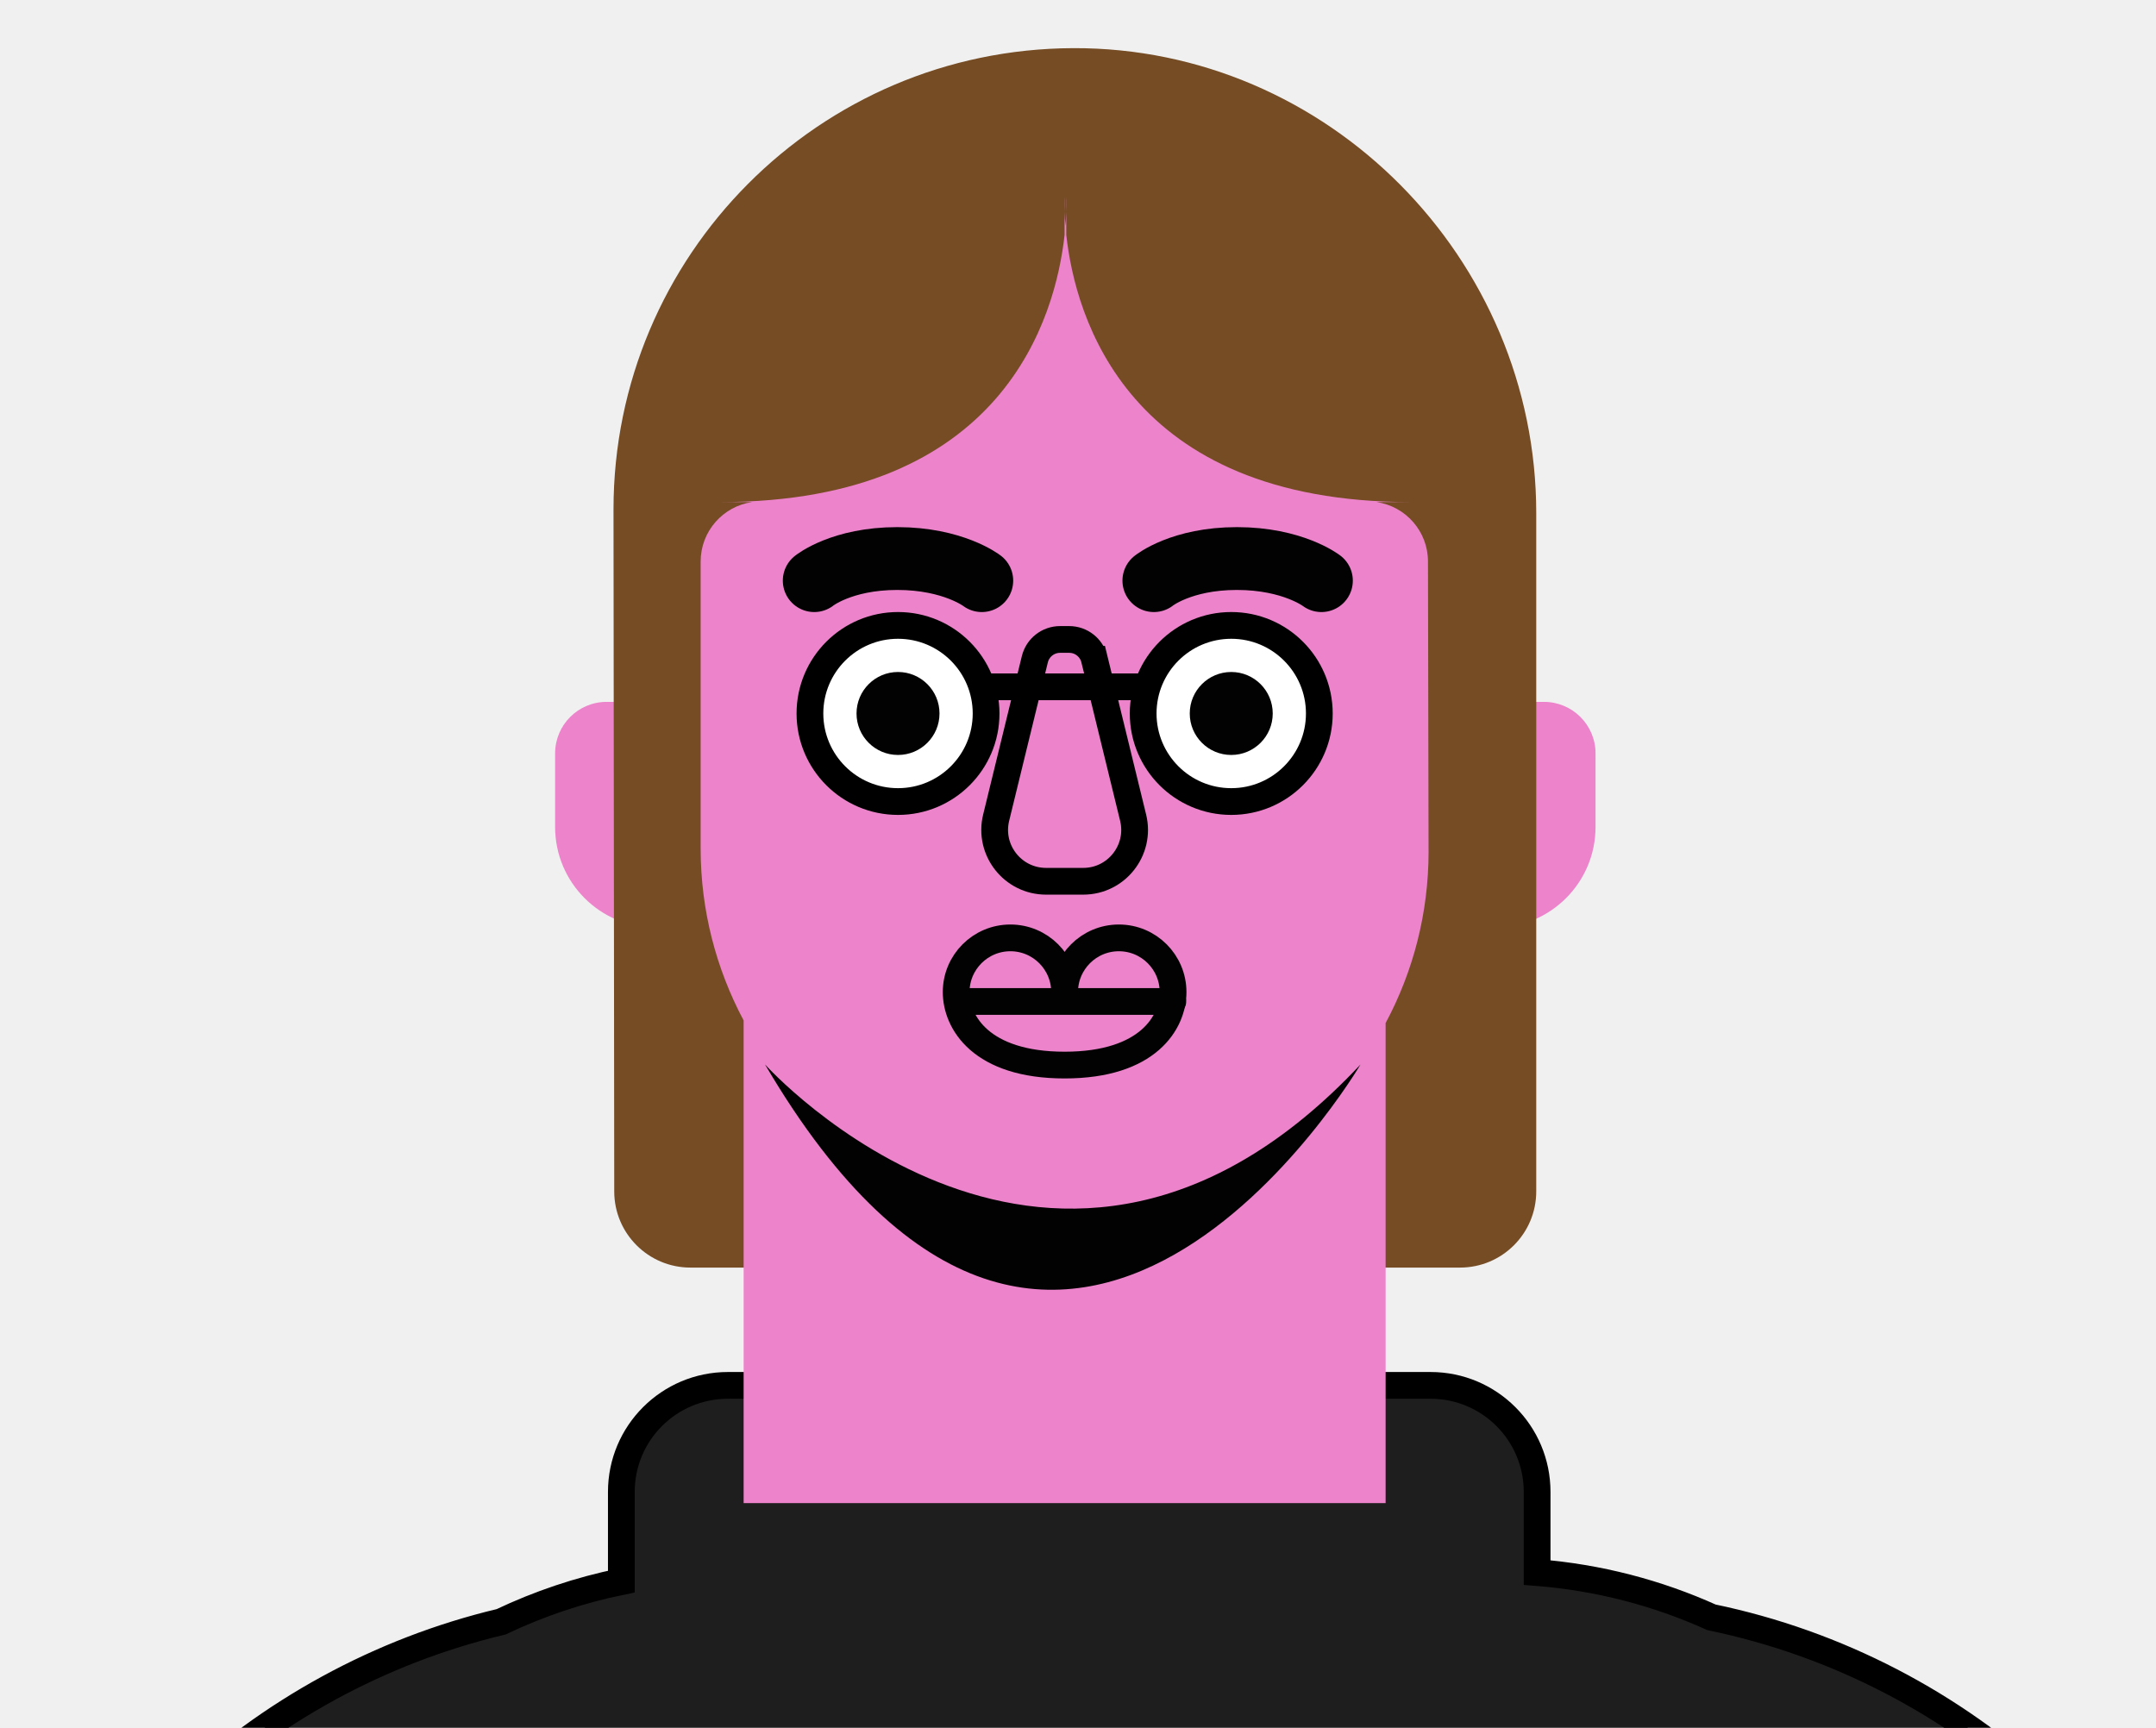
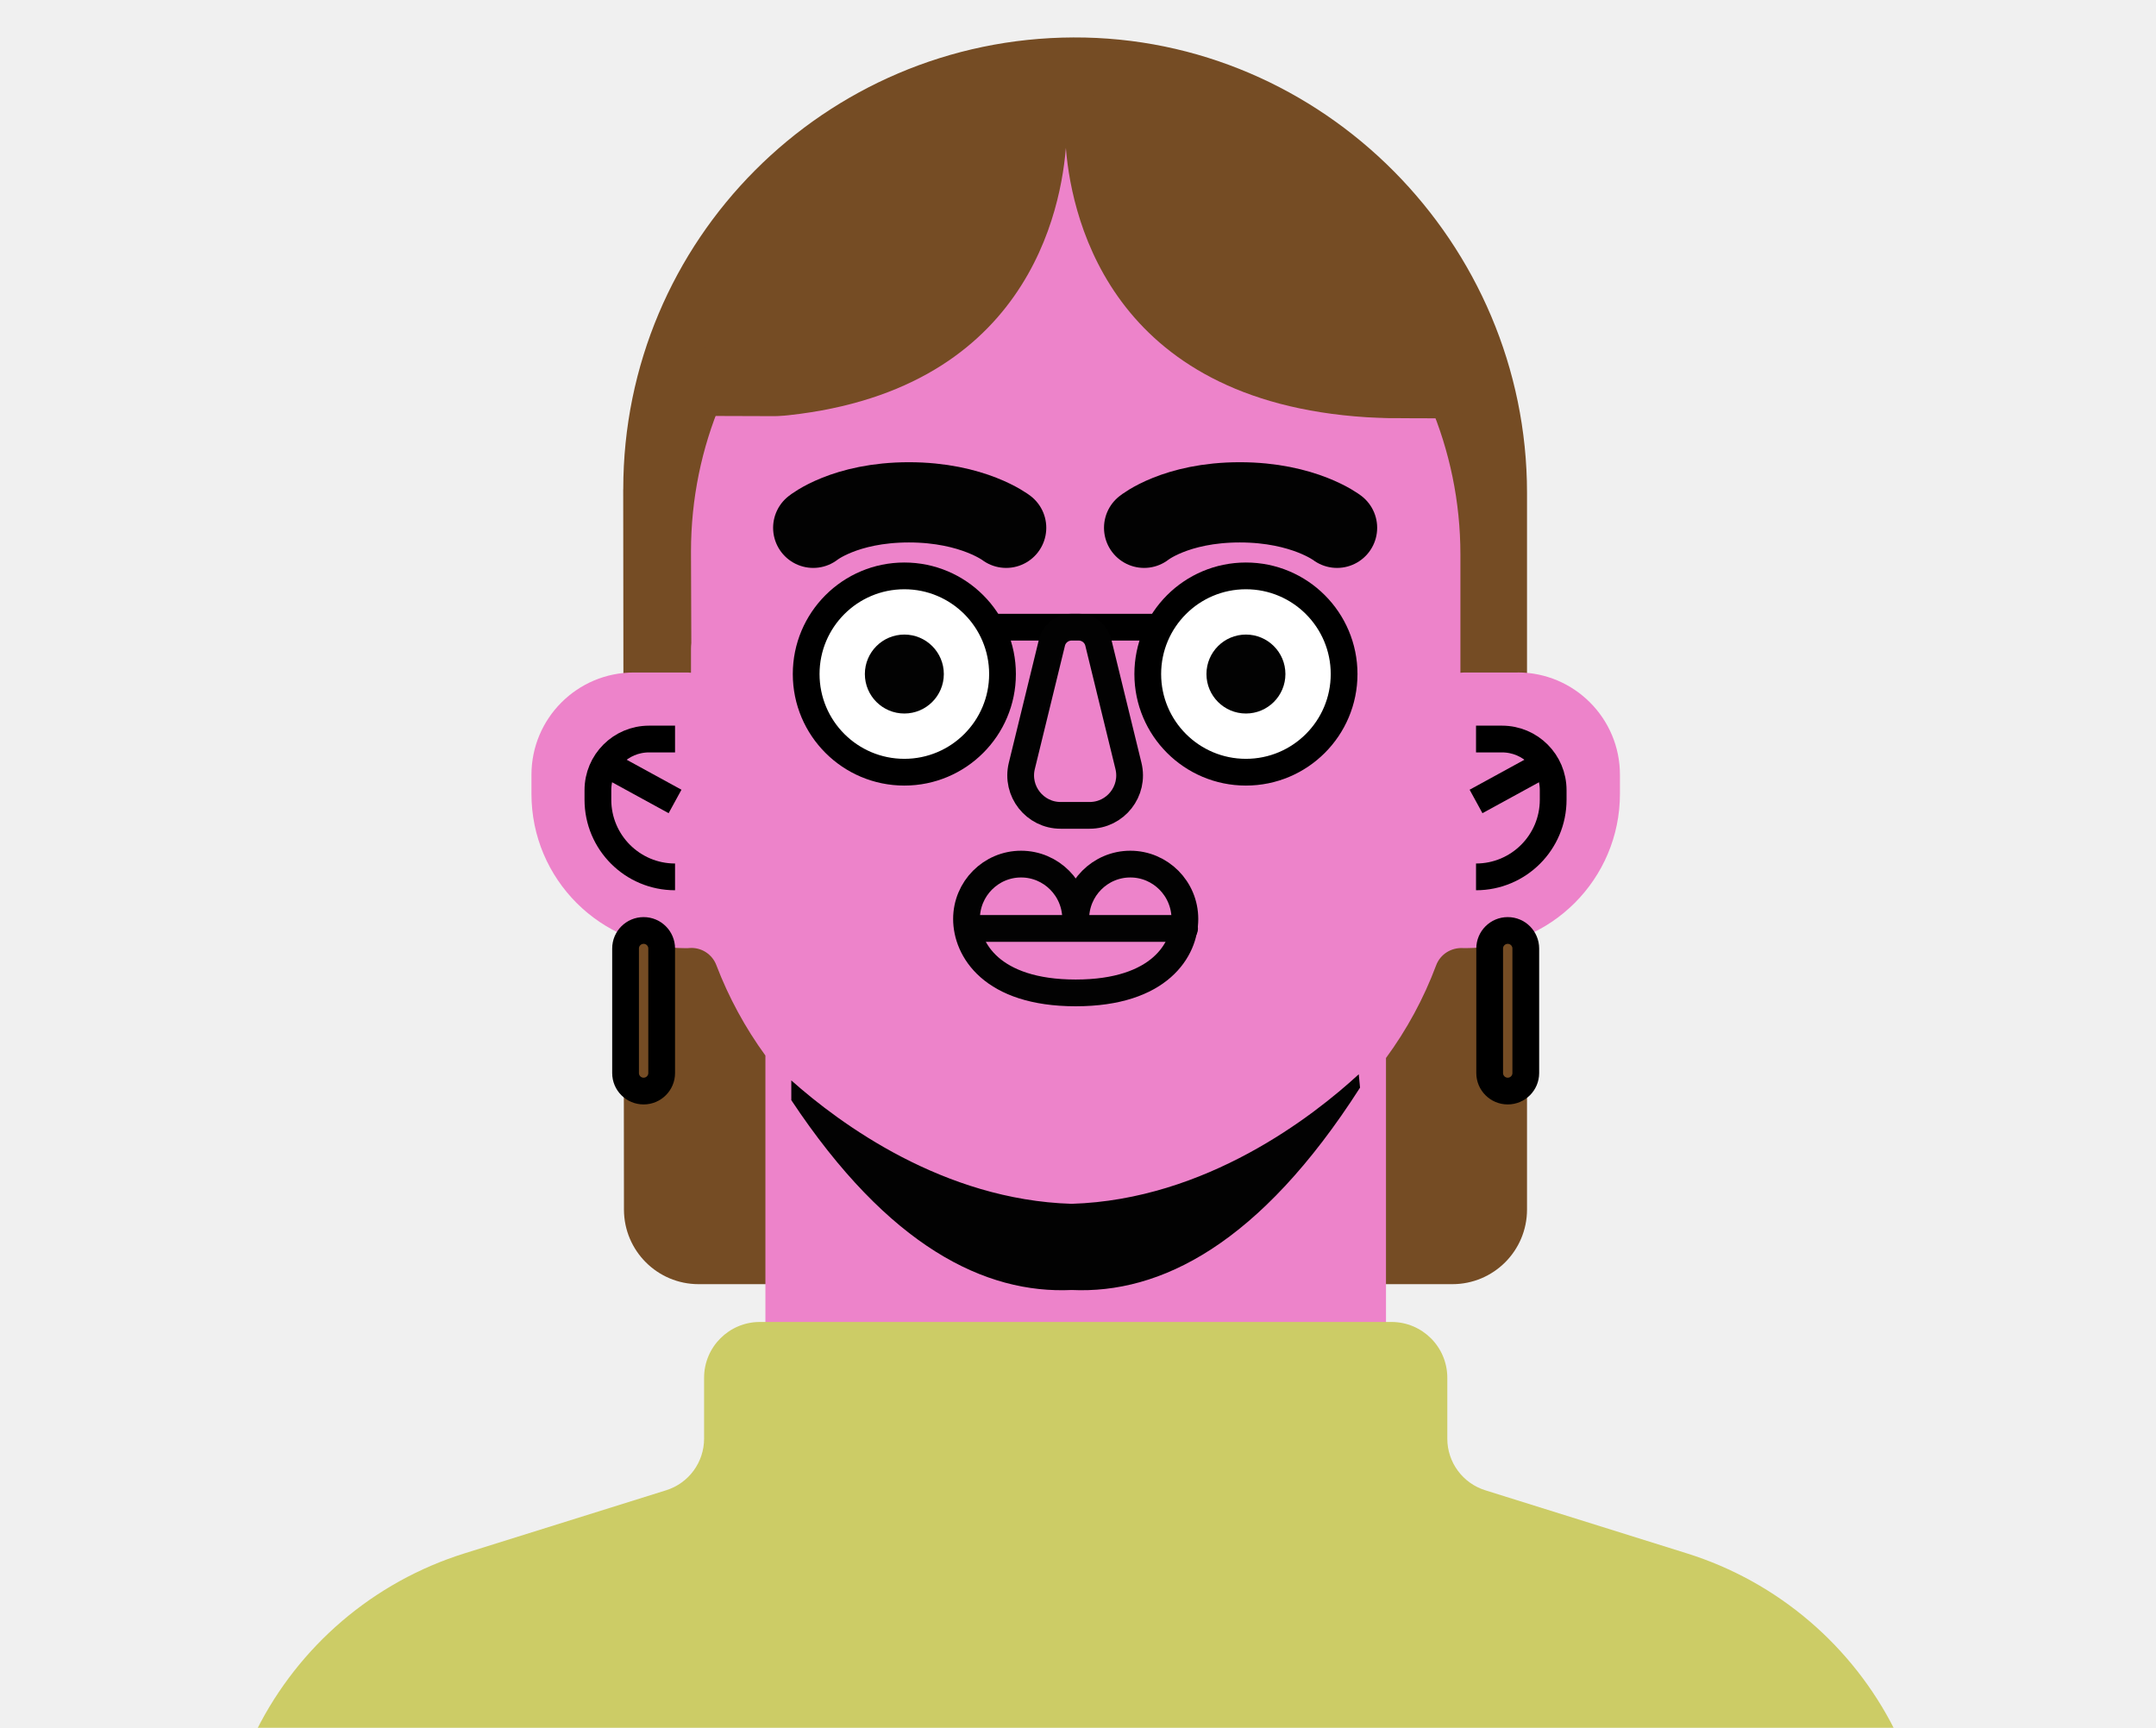
<svg xmlns="http://www.w3.org/2000/svg" width="403" height="323" viewBox="0 0 403 323" fill="none">
-   <g clip-path="url(#clip0_49_2311)">
-     <path d="M419.853 395.611C405.934 347.49 366.968 312.112 319.916 302.356C309.8 297.789 298.808 294.896 287.319 293.988V278.905C287.319 267.907 278.401 258.993 267.398 258.993H136.063C125.06 258.993 116.142 267.907 116.142 278.905V295.673C108.291 297.275 100.752 299.824 93.667 303.192C48.289 314.004 11.003 348.765 -2.544 395.611L-71.475 764.262C-74.96 782.906 -60.648 800.133 -41.674 800.133H41.269L65.479 682.935H351.512L383.623 839L466.325 810.266C483.088 804.442 493.073 787.243 489.813 769.802L419.847 395.611H419.853Z" fill="#1E1E1E" stroke="black" stroke-width="5" stroke-miterlimit="10" />
-     <path d="M122.59 173.416H134.696V131.213H113.399C108.076 131.209 103.76 135.526 103.76 140.853V154.591C103.76 164.989 112.191 173.421 122.59 173.421V173.416Z" fill="#ED83CA" />
-     <path d="M279.411 173.416H267.305V131.213H288.601C293.924 131.213 298.241 135.53 298.241 140.853V154.591C298.241 164.989 289.809 173.421 279.411 173.421V173.416Z" fill="#ED83CA" />
-     <path d="M114.676 95.24C114.676 47.718 153.112 9.173 200.596 9.001C248.202 8.829 287.154 48.301 287.154 95.911V222.73C287.154 230.595 280.778 236.971 272.913 236.971H129.055C121.199 236.971 114.827 230.607 114.814 222.755L114.676 95.244V95.24Z" fill="#754C24" />
-     <path fill-rule="evenodd" clip-rule="evenodd" d="M198.998 36.77C198.998 36.77 198.936 37.809 198.996 39.605L198.998 36.77ZM199.151 42.258C199.069 41.253 199.022 40.362 198.996 39.605L198.994 43.895C197.316 59.204 187.656 93.86 134.593 93.86H140.591C135.148 94.64 130.964 99.321 130.964 104.98V158.639C130.964 170.197 133.875 181.148 139 190.766V281H259V191.258C264.125 181.697 267.032 170.77 267.032 159.163L267.028 159.167L266.919 104.963C266.911 99.309 262.727 94.639 257.292 93.86H263.71C210.646 93.86 200.987 59.204 199.308 43.895L199.306 39.605C199.366 37.809 199.304 36.77 199.304 36.77L199.306 39.605C199.281 40.362 199.234 41.253 199.151 42.258Z" fill="#ED83CA" />
-     <path d="M198.993 185.468C198.993 179.872 194.455 175.333 188.859 175.333C183.263 175.333 178.725 179.872 178.725 185.468C178.725 191.064 183.33 199.113 198.998 199.113C214.665 199.113 219.271 191.064 219.271 185.468C219.271 179.872 214.732 175.333 209.136 175.333C203.541 175.333 199.002 179.872 199.002 185.468" stroke="#020202" stroke-width="5" stroke-linecap="round" stroke-linejoin="round" />
-     <path d="M179.057 187.225H219.221" stroke="#020202" stroke-width="5" stroke-linecap="round" stroke-linejoin="round" />
-     <path d="M204.569 123.248C204.036 121.075 202.09 119.544 199.854 119.544H198.147C195.911 119.544 193.965 121.071 193.432 123.248L186.2 152.867C184.724 158.915 189.304 164.75 195.529 164.75H202.476C208.701 164.75 213.281 158.915 211.805 152.867L204.573 123.248H204.569Z" fill="#ED83CA" stroke="black" stroke-width="5" stroke-miterlimit="10" />
-     <path d="M167.857 149.846C176.95 149.846 184.321 142.475 184.321 133.382C184.321 124.289 176.95 116.918 167.857 116.918C158.764 116.918 151.393 124.289 151.393 133.382C151.393 142.475 158.764 149.846 167.857 149.846Z" fill="white" stroke="black" stroke-width="5" stroke-miterlimit="10" />
-     <path d="M167.857 141.138C172.14 141.138 175.613 137.666 175.613 133.382C175.613 129.098 172.14 125.626 167.857 125.626C163.573 125.626 160.101 129.098 160.101 133.382C160.101 137.666 163.573 141.138 167.857 141.138Z" fill="#020202" />
-     <path d="M230.144 149.846C239.237 149.846 246.608 142.475 246.608 133.382C246.608 124.289 239.237 116.918 230.144 116.918C221.051 116.918 213.68 124.289 213.68 133.382C213.68 142.475 221.051 149.846 230.144 149.846Z" fill="white" stroke="black" stroke-width="5" stroke-miterlimit="10" />
-     <path d="M230.144 141.138C234.427 141.138 237.9 137.666 237.9 133.382C237.9 129.098 234.427 125.626 230.144 125.626C225.86 125.626 222.388 129.098 222.388 133.382C222.388 137.666 225.86 141.138 230.144 141.138Z" fill="#020202" />
-     <path d="M183.876 128.399H214.787" stroke="black" stroke-width="5" stroke-miterlimit="10" />
-     <path d="M215.681 108.549C215.681 108.549 220.769 104.417 231.205 104.417C241.642 104.417 246.998 108.549 246.998 108.549" stroke="#020202" stroke-width="11.745" stroke-linecap="round" stroke-linejoin="round" />
-     <path d="M152.197 108.549C152.197 108.549 157.285 104.417 167.722 104.417C178.158 104.417 183.515 108.549 183.515 108.549" stroke="#020202" stroke-width="11.745" stroke-linecap="round" stroke-linejoin="round" />
-     <path d="M143 199C143 199 197.461 259.644 254.306 199C254.306 199 198.605 293.766 143 199Z" fill="#020202" />
+   <g clip-path="url(#clip0_51_1164)">
+     <g clip-path="url(#clip1_51_1164)">
+       <path d="M116.5 91.46C116.5 44.92 154.15 7.17 200.65 7C247.28 6.83 285.43 45.49 285.43 92.12V226.12C285.43 233.82 279.19 240.07 271.48 240.07H130.58C122.89 240.07 116.65 233.84 116.63 226.15L116.49 91.48L116.5 91.46Z" fill="#754C24" />
+       <path d="M283.67 125.72H273.96C273.63 125.72 273.3 125.74 272.98 125.77V103.68C272.98 63.98 240.5 31.07 200.8 31.21C161.21 31.35 129.16 63.49 129.16 103.12L129.22 120.21C129.18 120.59 129.16 120.97 129.16 121.36V125.77C128.84 125.73 128.51 125.72 128.18 125.72H118.47C107.9 125.72 99.34 134.29 99.34 144.85V148.42C99.34 164.35 112.25 177.26 128.18 177.26C128.41 177.26 128.64 177.26 128.86 177.23C131.07 177.06 133.11 178.36 133.9 180.43C136.21 186.48 139.31 192.16 143.07 197.33V268.46H259.07V197.79C262.94 192.52 266.11 186.7 268.44 180.47C269.22 178.39 271.25 177.12 273.47 177.24C273.63 177.24 273.79 177.25 273.96 177.25C281.92 177.25 289.13 174.02 294.35 168.8C299.57 163.58 302.8 156.37 302.8 148.41V144.84C302.8 134.28 294.24 125.71 283.67 125.71V125.72Z" fill="#ED83CA" />
+       <path d="M169.04 144.36C179.175 144.36 187.39 136.144 187.39 126.01C187.39 115.876 179.175 107.66 169.04 107.66C158.906 107.66 150.69 115.876 150.69 126.01C150.69 136.144 158.906 144.36 169.04 144.36Z" fill="white" stroke="black" stroke-width="5" stroke-miterlimit="10" />
+       <path d="M169.04 133.39C173.116 133.39 176.42 130.086 176.42 126.01C176.42 121.934 173.116 118.63 169.04 118.63C164.964 118.63 161.66 121.934 161.66 126.01C161.66 130.086 164.964 133.39 169.04 133.39Z" fill="#020202" />
+       <path d="M232.89 144.36C243.024 144.36 251.24 136.144 251.24 126.01C251.24 115.876 243.024 107.66 232.89 107.66C222.756 107.66 214.54 115.876 214.54 126.01C214.54 136.144 222.756 144.36 232.89 144.36Z" fill="white" stroke="black" stroke-width="5" stroke-miterlimit="10" />
+       <path d="M232.89 133.39C236.966 133.39 240.27 130.086 240.27 126.01C240.27 121.934 236.966 118.63 232.89 118.63C228.814 118.63 225.51 121.934 225.51 126.01C225.51 130.086 228.814 133.39 232.89 133.39Z" fill="#020202" />
+       <path d="M126.18 138.16H121.32C116.04 138.16 111.76 142.44 111.76 147.72V149.51C111.76 157.47 118.22 163.93 126.18 163.93" fill="#ED83CA" />
+       <path d="M126.18 138.16H121.32C116.04 138.16 111.76 142.44 111.76 147.72V149.51C111.76 157.47 118.22 163.93 126.18 163.93" stroke="black" stroke-width="5" stroke-miterlimit="10" />
+       <path d="M126.18 149.83L112.69 142.45" stroke="black" stroke-width="5" stroke-miterlimit="10" />
+       <path d="M275.9 138.16H280.76C286.04 138.16 290.32 142.44 290.32 147.72V149.51C290.32 157.47 283.86 163.93 275.9 163.93" fill="#ED83CA" />
+       <path d="M275.9 138.16H280.76C286.04 138.16 290.32 142.44 290.32 147.72V149.51C290.32 157.47 283.86 163.93 275.9 163.93" stroke="black" stroke-width="5" stroke-miterlimit="10" />
+       <path d="M275.9 149.83L289.39 142.45" stroke="black" stroke-width="5" stroke-miterlimit="10" />
+       <path d="M186.17 117.25H215.76" stroke="black" stroke-width="5" stroke-miterlimit="10" />
+       <path d="M354.14 323.37H48C55.84 307.79 69.74 295.73 86.88 290.38L124.52 278.6C128.74 277.28 131.61 273.37 131.61 268.95V257.57C131.61 251.81 136.28 247.14 142.03 247.14H260.1C265.86 247.14 270.53 251.81 270.53 257.57V268.95C270.53 273.37 273.4 277.28 277.62 278.6L315.26 290.38C332.39 295.73 346.3 307.79 354.14 323.37Z" fill="#CCCC66" />
+       <path d="M129.91 77.75C129.91 44.64 167.66 17.79 200.74 17.67C233.91 17.55 273.38 45.05 273.38 78.22L129.91 77.75Z" fill="#754C24" />
+       <path d="M262.47 78.22H136.01C188.01 78.22 197.45 44.23 199.08 29.25C199.14 28.69 199.19 28.15 199.23 27.65C199.27 28.16 199.32 28.69 199.38 29.25C201.02 44.23 210.45 78.22 262.46 78.22H262.47Z" fill="#ED83CA" />
+       <path d="M201.06 171.8C201.06 166.13 196.49 161.54 190.86 161.54C185.23 161.54 180.66 166.13 180.66 171.8C180.66 177.47 185.3 185.62 201.07 185.62C216.84 185.62 221.48 177.47 221.48 171.8C221.48 166.13 216.91 161.54 211.28 161.54C205.65 161.54 201.08 166.13 201.08 171.8" fill="#ED83CA" />
+       <path d="M201.06 171.8C201.06 166.13 196.49 161.54 190.86 161.54C185.23 161.54 180.66 166.13 180.66 171.8C180.66 177.47 185.3 185.62 201.07 185.62C216.84 185.62 221.48 177.47 221.48 171.8C221.48 166.13 216.91 161.54 211.28 161.54C205.65 161.54 201.08 166.13 201.08 171.8" stroke="#020202" stroke-width="5" stroke-linecap="round" stroke-linejoin="round" />
+       <path d="M180.99 173.57H221.42" stroke="#020202" stroke-width="5" stroke-linecap="round" stroke-linejoin="round" />
+       <path d="M205.3 120.13C204.89 118.44 203.37 117.25 201.63 117.25H200.3C198.56 117.25 197.04 118.44 196.63 120.13L191 143.18C189.85 147.89 193.42 152.43 198.26 152.43H203.67C208.52 152.43 212.08 147.89 210.93 143.18L205.3 120.13Z" fill="#ED83CA" stroke="#020202" stroke-width="5" stroke-linecap="round" stroke-linejoin="round" />
+       <path d="M213.86 98.67C213.86 98.67 219.72 93.91 231.74 93.91C243.76 93.91 249.92 98.67 249.92 98.67" stroke="#020202" stroke-width="15" stroke-linecap="round" stroke-linejoin="round" />
+       <path d="M152.01 98.67C152.01 98.67 157.87 93.91 169.89 93.91C181.91 93.91 188.07 98.67 188.07 98.67" stroke="#020202" stroke-width="15" stroke-linecap="round" stroke-linejoin="round" />
+       <path d="M281.83 173.95H281.82C279.959 173.95 278.45 175.459 278.45 177.32V200.6C278.45 202.461 279.959 203.97 281.82 203.97H281.83C283.691 203.97 285.2 202.461 285.2 200.6V177.32C285.2 175.459 283.691 173.95 281.83 173.95Z" stroke="black" stroke-width="5" stroke-miterlimit="10" />
+       <path d="M120.31 173.95H120.3C118.438 173.95 116.93 175.459 116.93 177.32V200.6C116.93 202.461 118.438 203.97 120.3 203.97H120.31C122.171 203.97 123.68 202.461 123.68 200.6V177.32C123.68 175.459 122.171 173.95 120.31 173.95Z" stroke="black" stroke-width="5" stroke-miterlimit="10" />
+       <path d="M254.22 203.33C235.46 232.65 216.85 241.93 200.32 241.16C184.22 241.91 166.15 233.16 147.91 205.67V201.98C157.05 210.11 176.36 224.32 200.31 225.05C225.45 224.28 245.46 208.67 253.98 200.83L254.22 203.33Z" fill="#020202" />
+     </g>
  </g>
  <defs>
-     <clipPath id="clip0_49_2311">
+     <clipPath id="clip0_51_1164">
      <rect width="403" height="323" fill="white" />
+     </clipPath>
+     <clipPath id="clip1_51_1164">
+       <rect width="306.14" height="316.37" fill="white" transform="translate(48 7)" />
    </clipPath>
  </defs>
</svg>
